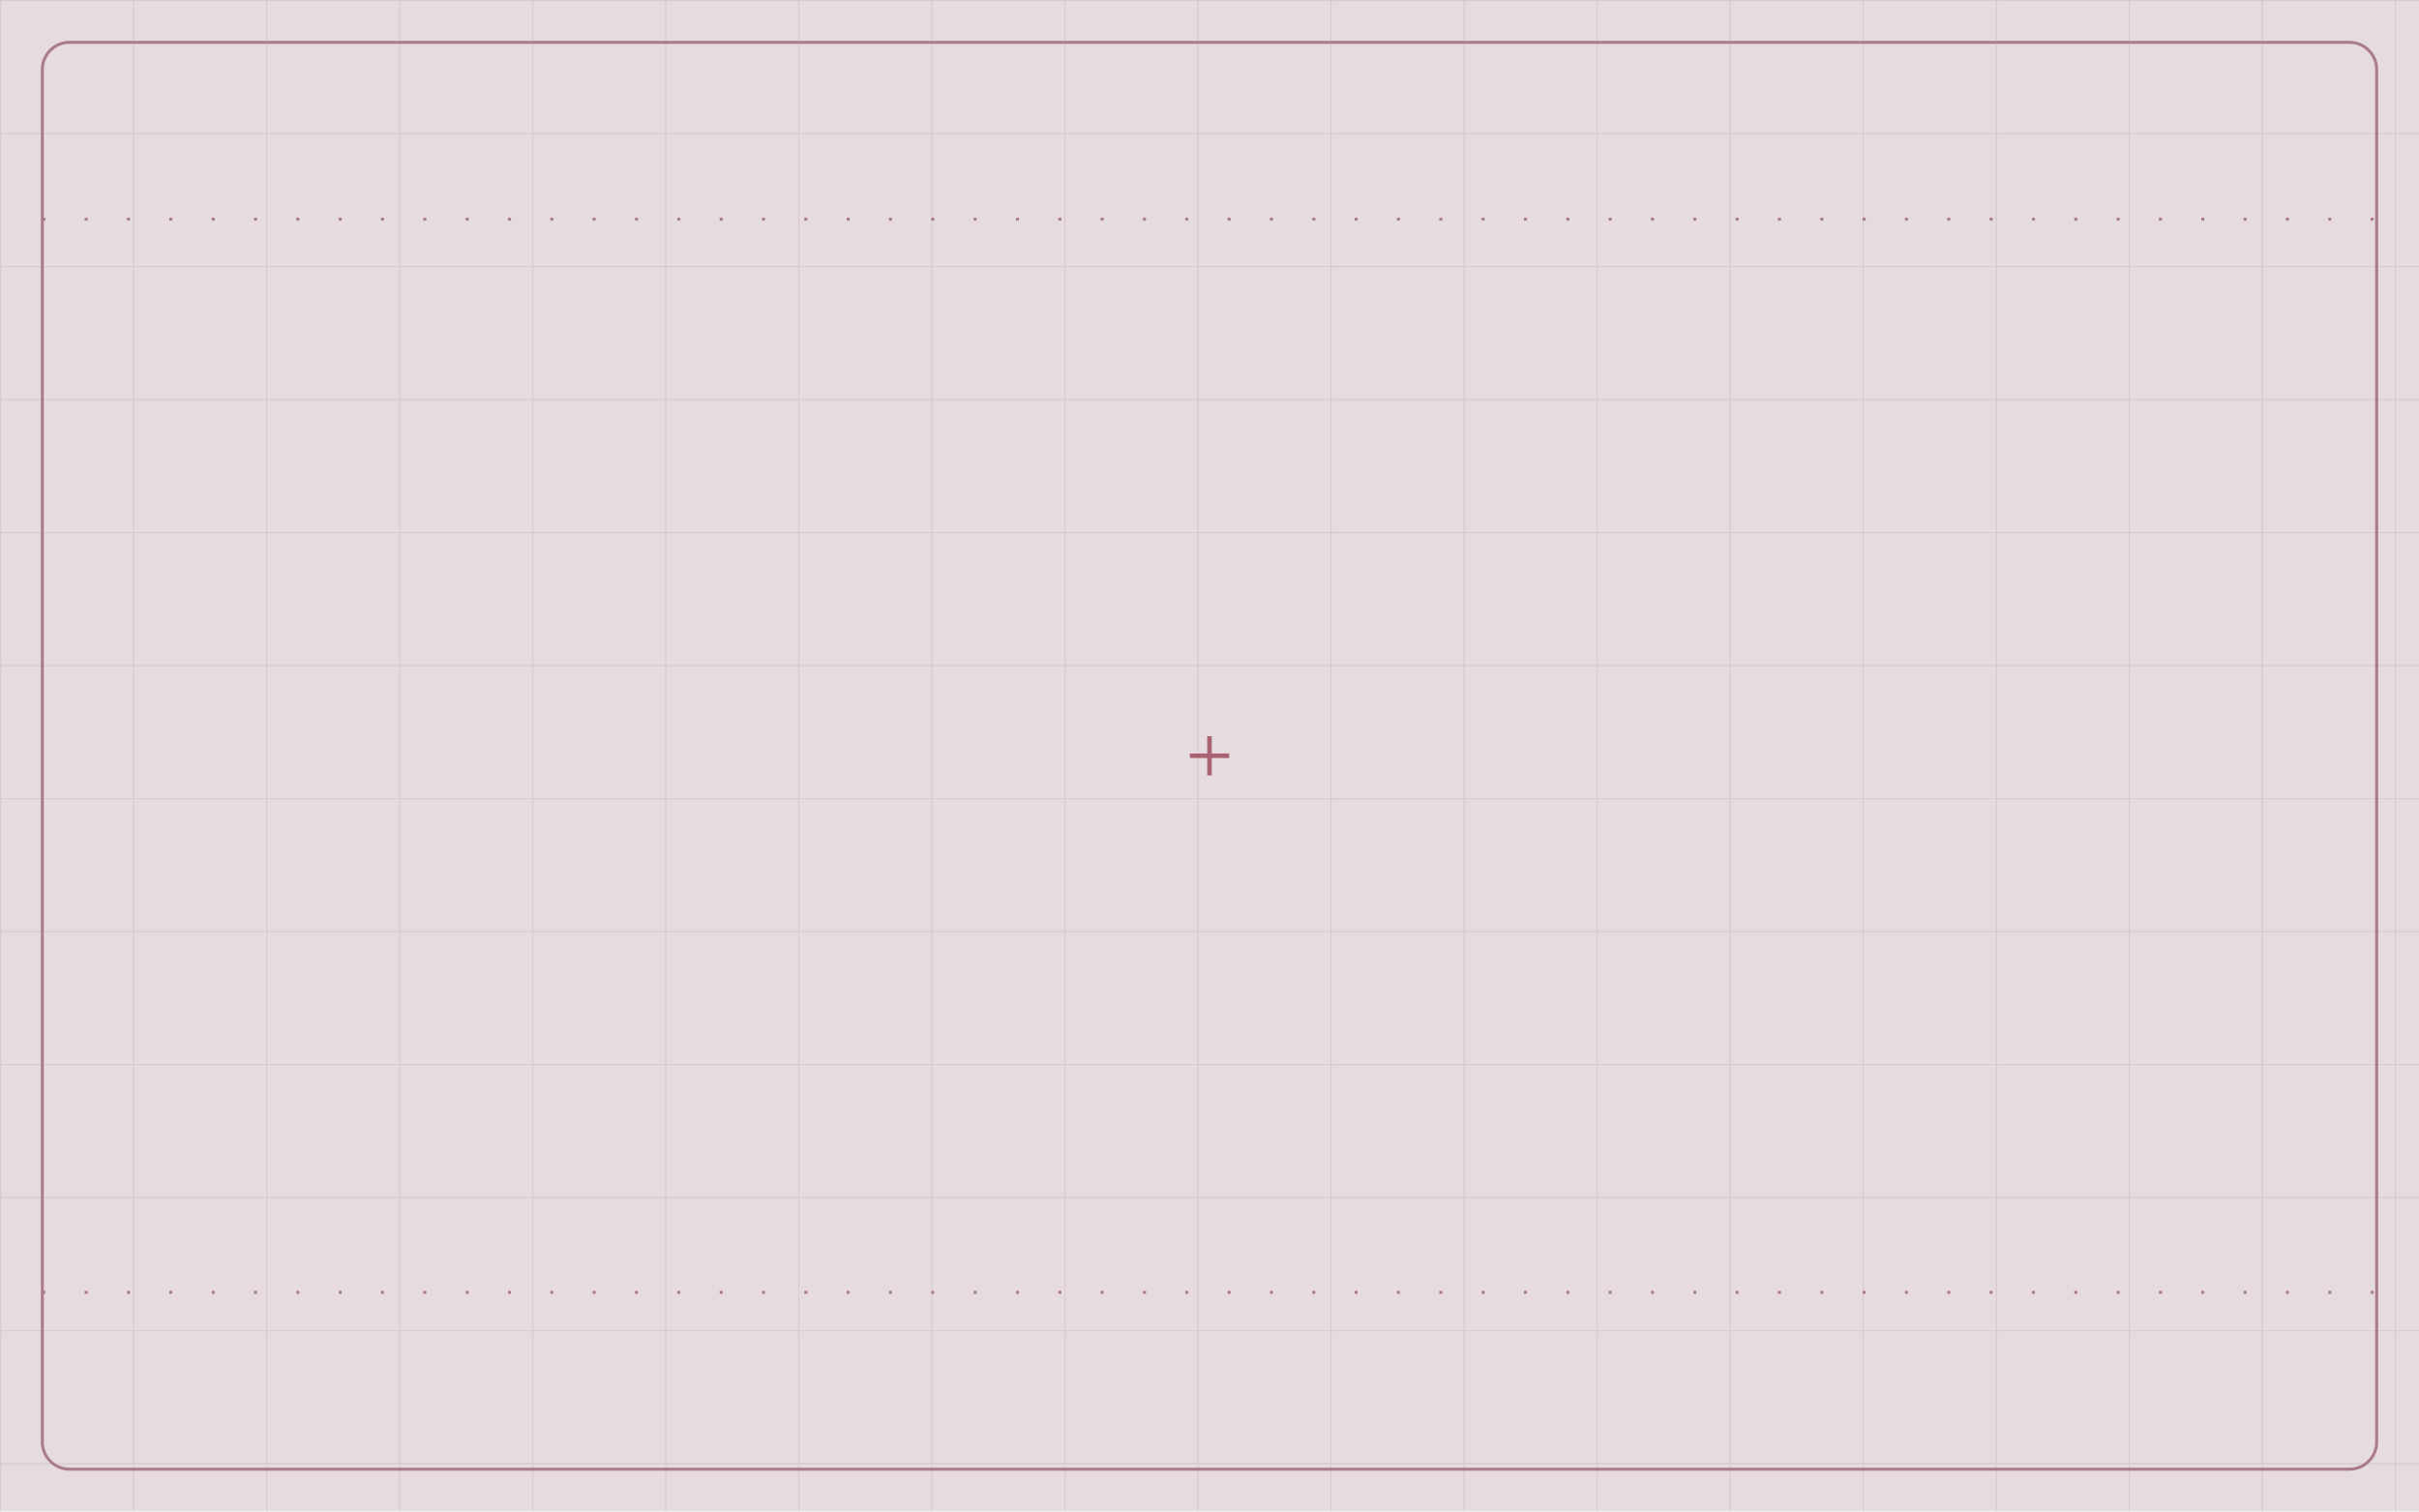
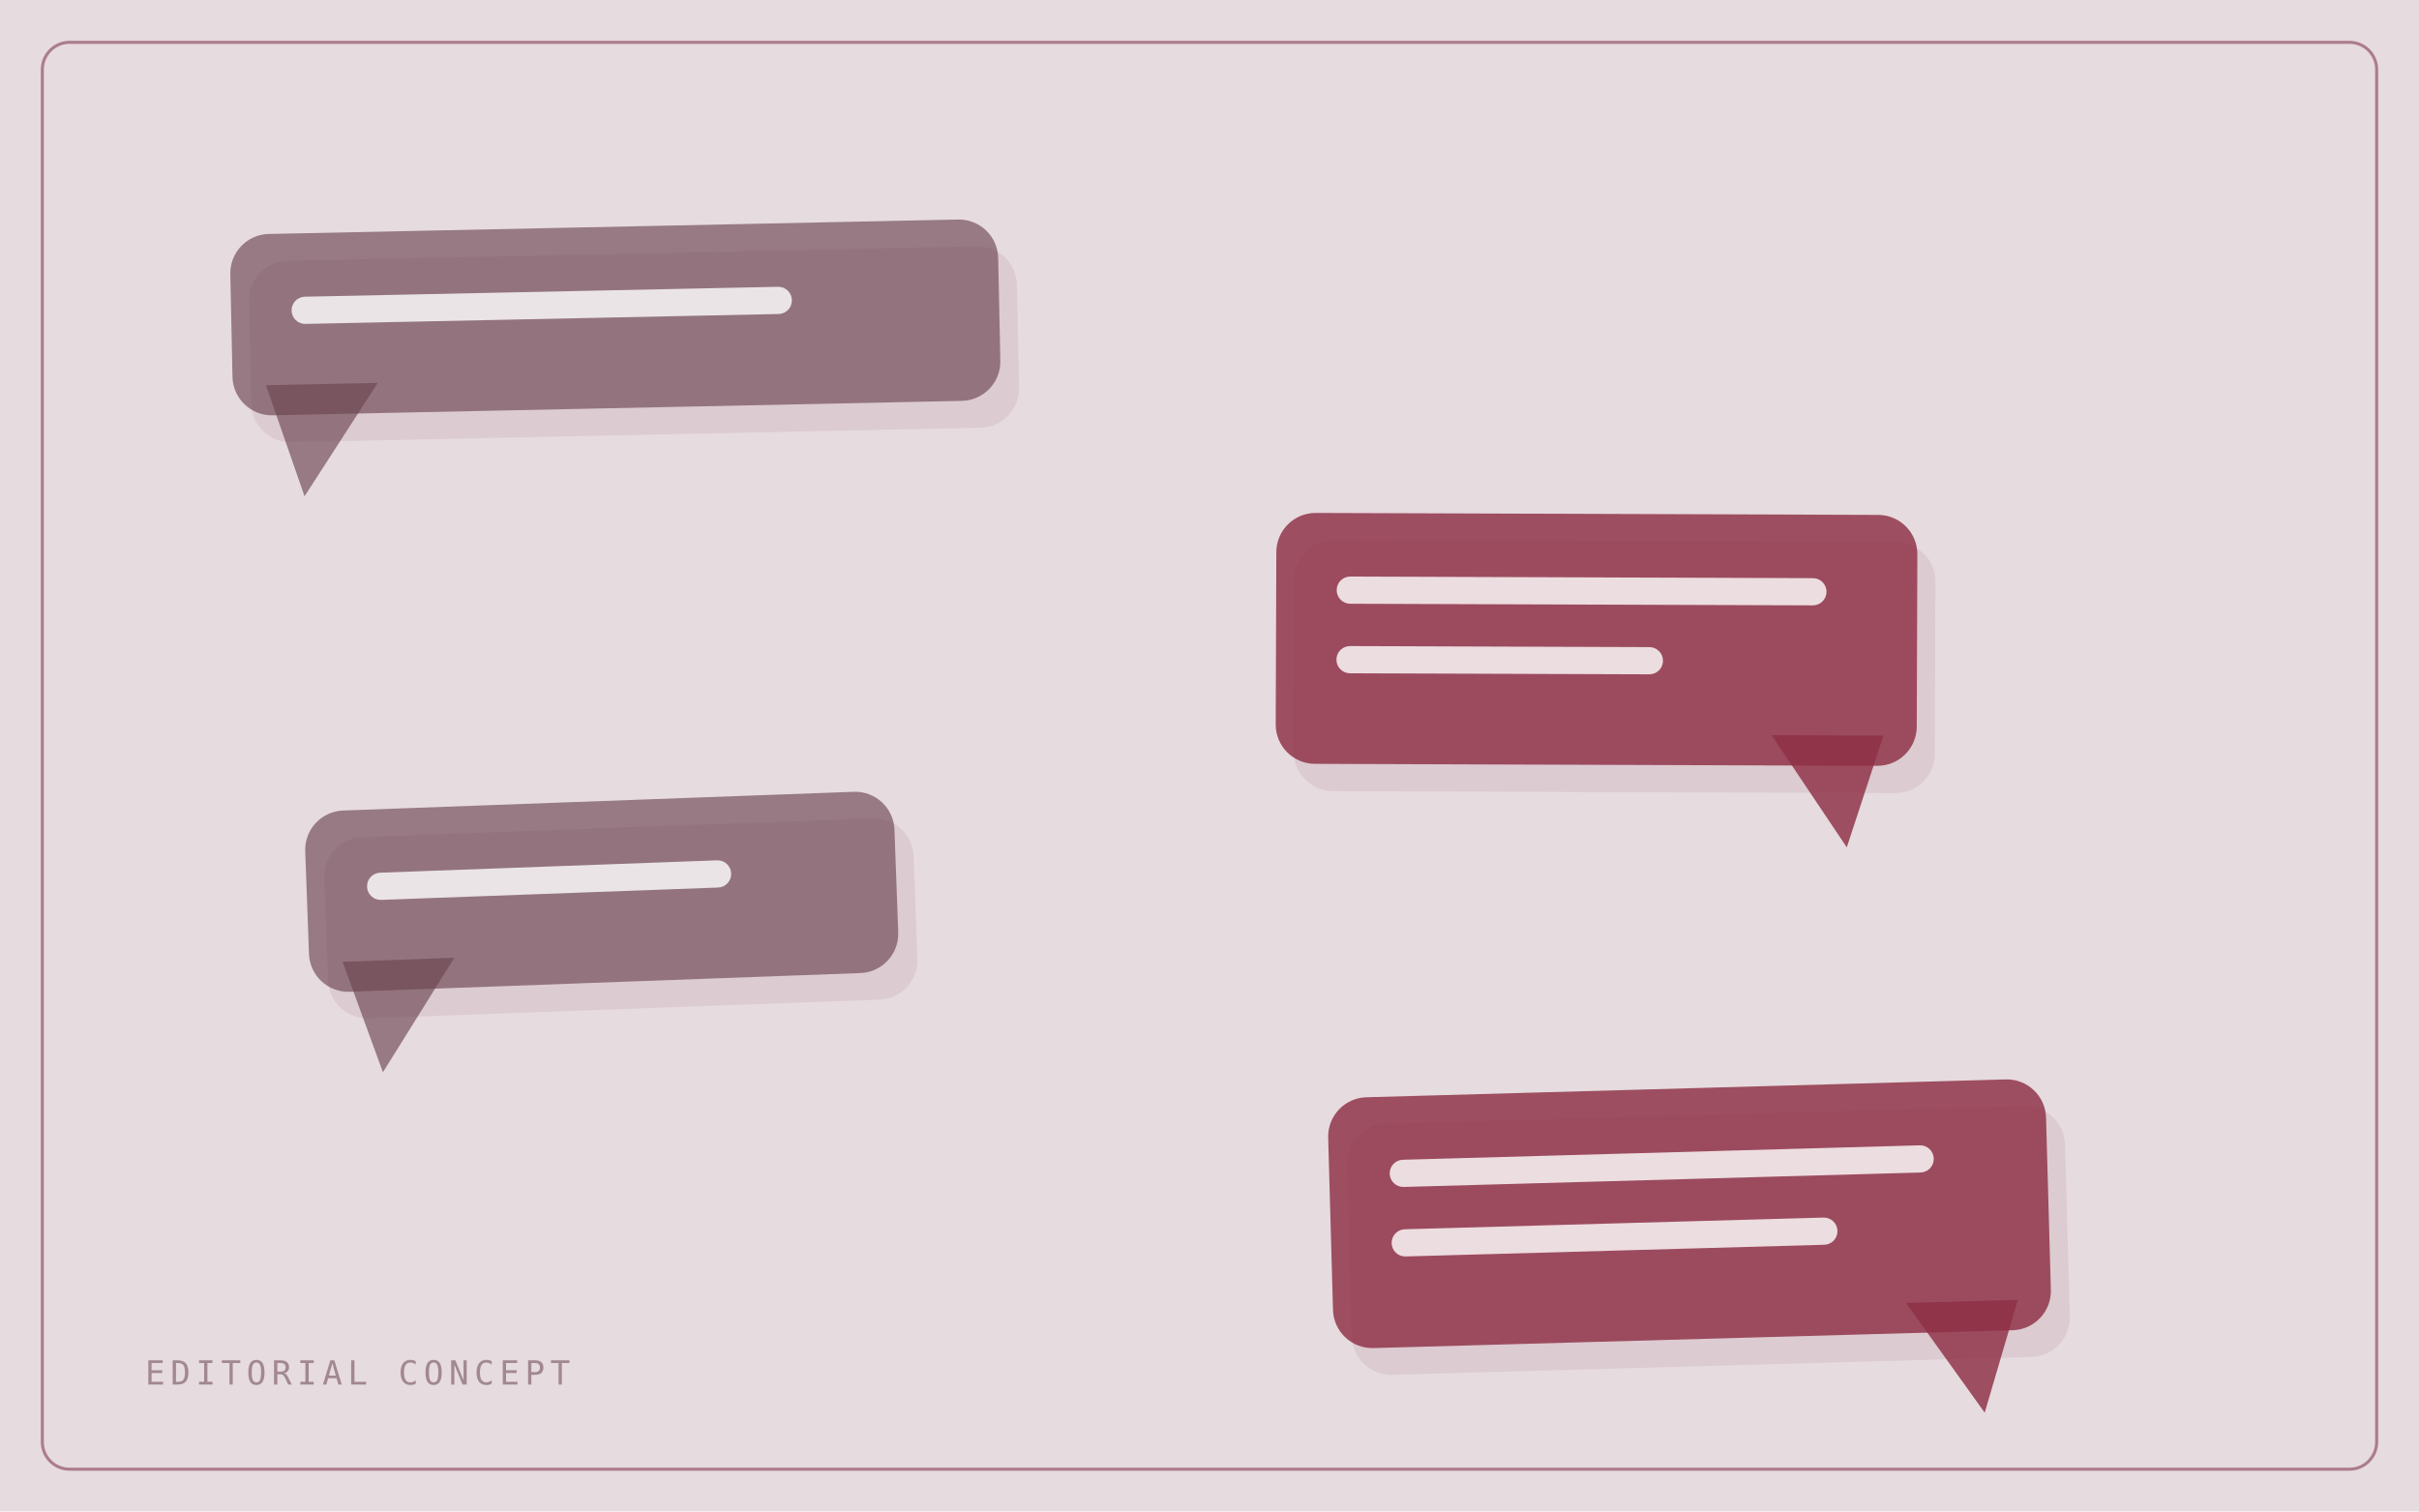
- <svg xmlns="http://www.w3.org/2000/svg" width="1600" height="1000" viewBox="0 0 1600 1000" role="presentation">
-   <defs>
-     <pattern id="ledger" width="88" height="88" patternUnits="userSpaceOnUse">
-       <path d="M88 0H0v88" fill="none" stroke="hsl(340 18% 34%)" stroke-opacity="0.11" stroke-width="1.5" />
-     </pattern>
-   </defs>
+ <svg xmlns="http://www.w3.org/2000/svg" width="1600" height="1000" viewBox="0 0 1600 1000" role="img" data-cover-art="conversation">
  <rect width="1600" height="1000" fill="hsl(340 18% 88%)" />
-   <rect width="1600" height="1000" fill="url(#ledger)" />
+   <g transform="translate(153 150) rotate(-1.2 254 60)">
+     <rect x="12" y="18" width="508" height="120" rx="26" fill="hsl(340 20% 55%)" fill-opacity="0.16" />
+     <rect x="0" y="0" width="508" height="120" rx="26" fill="hsl(340 22% 34%)" fill-opacity="0.64" />
+     <polygon points="22 100 96 100 46 174" fill="hsl(340 22% 34%)" fill-opacity="0.64" />
+     <rect x="40" y="42" width="331" height="18" rx="9.0" fill="hsl(340 12% 99%)" fill-opacity="0.82" />
+   </g>
+   <g transform="translate(844 340) rotate(0.2 212 83)">
+     <rect x="12" y="18" width="424" height="166" rx="26" fill="hsl(340 20% 55%)" fill-opacity="0.16" />
+     <rect x="0" y="0" width="424" height="166" rx="26" fill="#8e2f45" fill-opacity="0.82" />
+     <polygon points="402 146 328 146 378 220" fill="#8e2f45" fill-opacity="0.82" />
+     <rect x="40" y="42" width="324" height="18" rx="9.0" fill="hsl(340 12% 99%)" fill-opacity="0.82" />
+     <rect x="40" y="88" width="216" height="18" rx="9.0" fill="hsl(340 12% 99%)" fill-opacity="0.82" />
+   </g>
+   <g transform="translate(203 530) rotate(-2.1 195 60)">
+     <rect x="12" y="18" width="390" height="120" rx="26" fill="hsl(340 20% 55%)" fill-opacity="0.16" />
+     <rect x="0" y="0" width="390" height="120" rx="26" fill="hsl(340 22% 34%)" fill-opacity="0.64" />
+     <polygon points="22 100 96 100 46 174" fill="hsl(340 22% 34%)" fill-opacity="0.64" />
+     <rect x="40" y="42" width="241" height="18" rx="9.0" fill="hsl(340 12% 99%)" fill-opacity="0.82" />
+   </g>
+   <g transform="translate(880 720) rotate(-1.6 237.5 83)">
+     <rect x="12" y="18" width="475" height="166" rx="26" fill="hsl(340 20% 55%)" fill-opacity="0.16" />
+     <rect x="0" y="0" width="475" height="166" rx="26" fill="#8e2f45" fill-opacity="0.82" />
+     <polygon points="453 146 379 146 429 220" fill="#8e2f45" fill-opacity="0.82" />
+     <rect x="40" y="42" width="360" height="18" rx="9.0" fill="hsl(340 12% 99%)" fill-opacity="0.82" />
+     <rect x="40" y="88" width="295" height="18" rx="9.0" fill="hsl(340 12% 99%)" fill-opacity="0.82" />
+   </g>
  <rect x="28" y="28" width="1544" height="944" fill="none" stroke="hsl(340 22% 58%)" stroke-width="2" rx="18" />
-   <line x1="28" y1="145" x2="1572" y2="145" stroke="hsl(340 22% 58%)" stroke-width="2" stroke-dasharray="2 26" />
-   <line x1="28" y1="855" x2="1572" y2="855" stroke="hsl(340 22% 58%)" stroke-width="2" stroke-dasharray="2 26" />
-   <path d="M787 500h26M800 487v26" stroke="#8e2f45" stroke-opacity="0.7" stroke-width="3" />
+   <text x="96" y="916" fill="hsl(340 22% 34%)" fill-opacity="0.55" font-family="ui-monospace, SFMono-Regular, Menlo, monospace" font-size="22" letter-spacing="3.5">EDITORIAL CONCEPT</text>
</svg>
